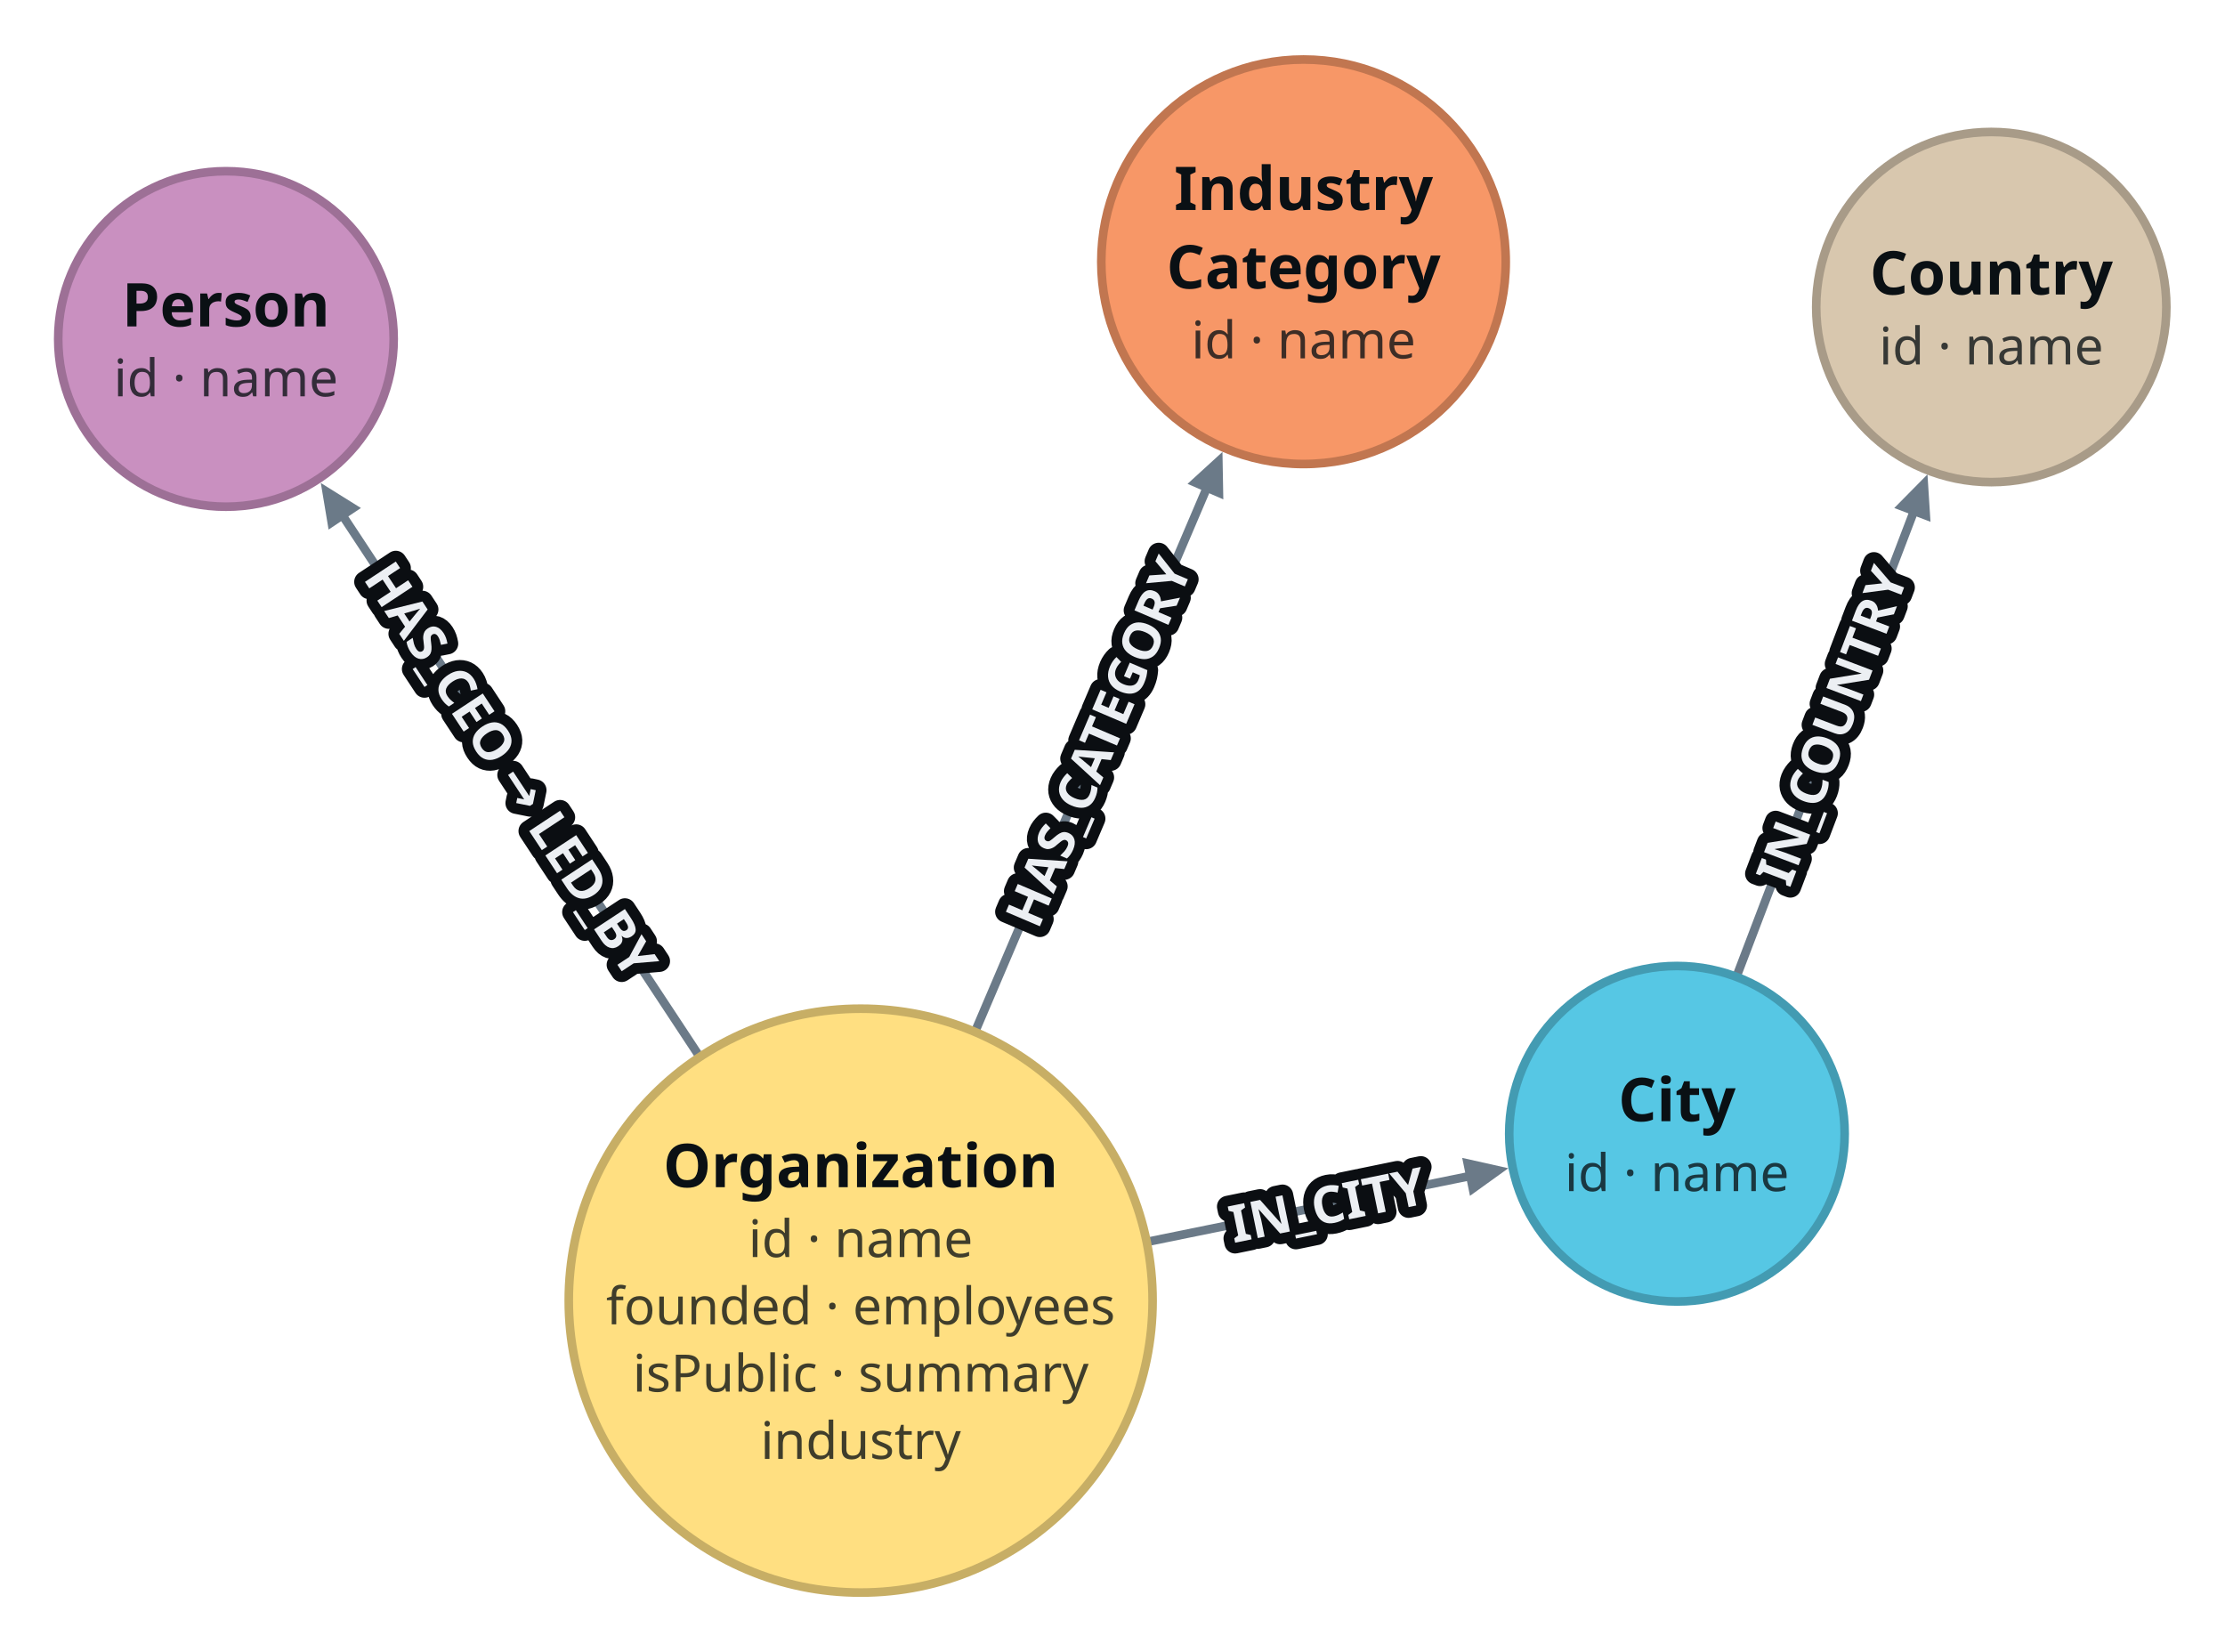
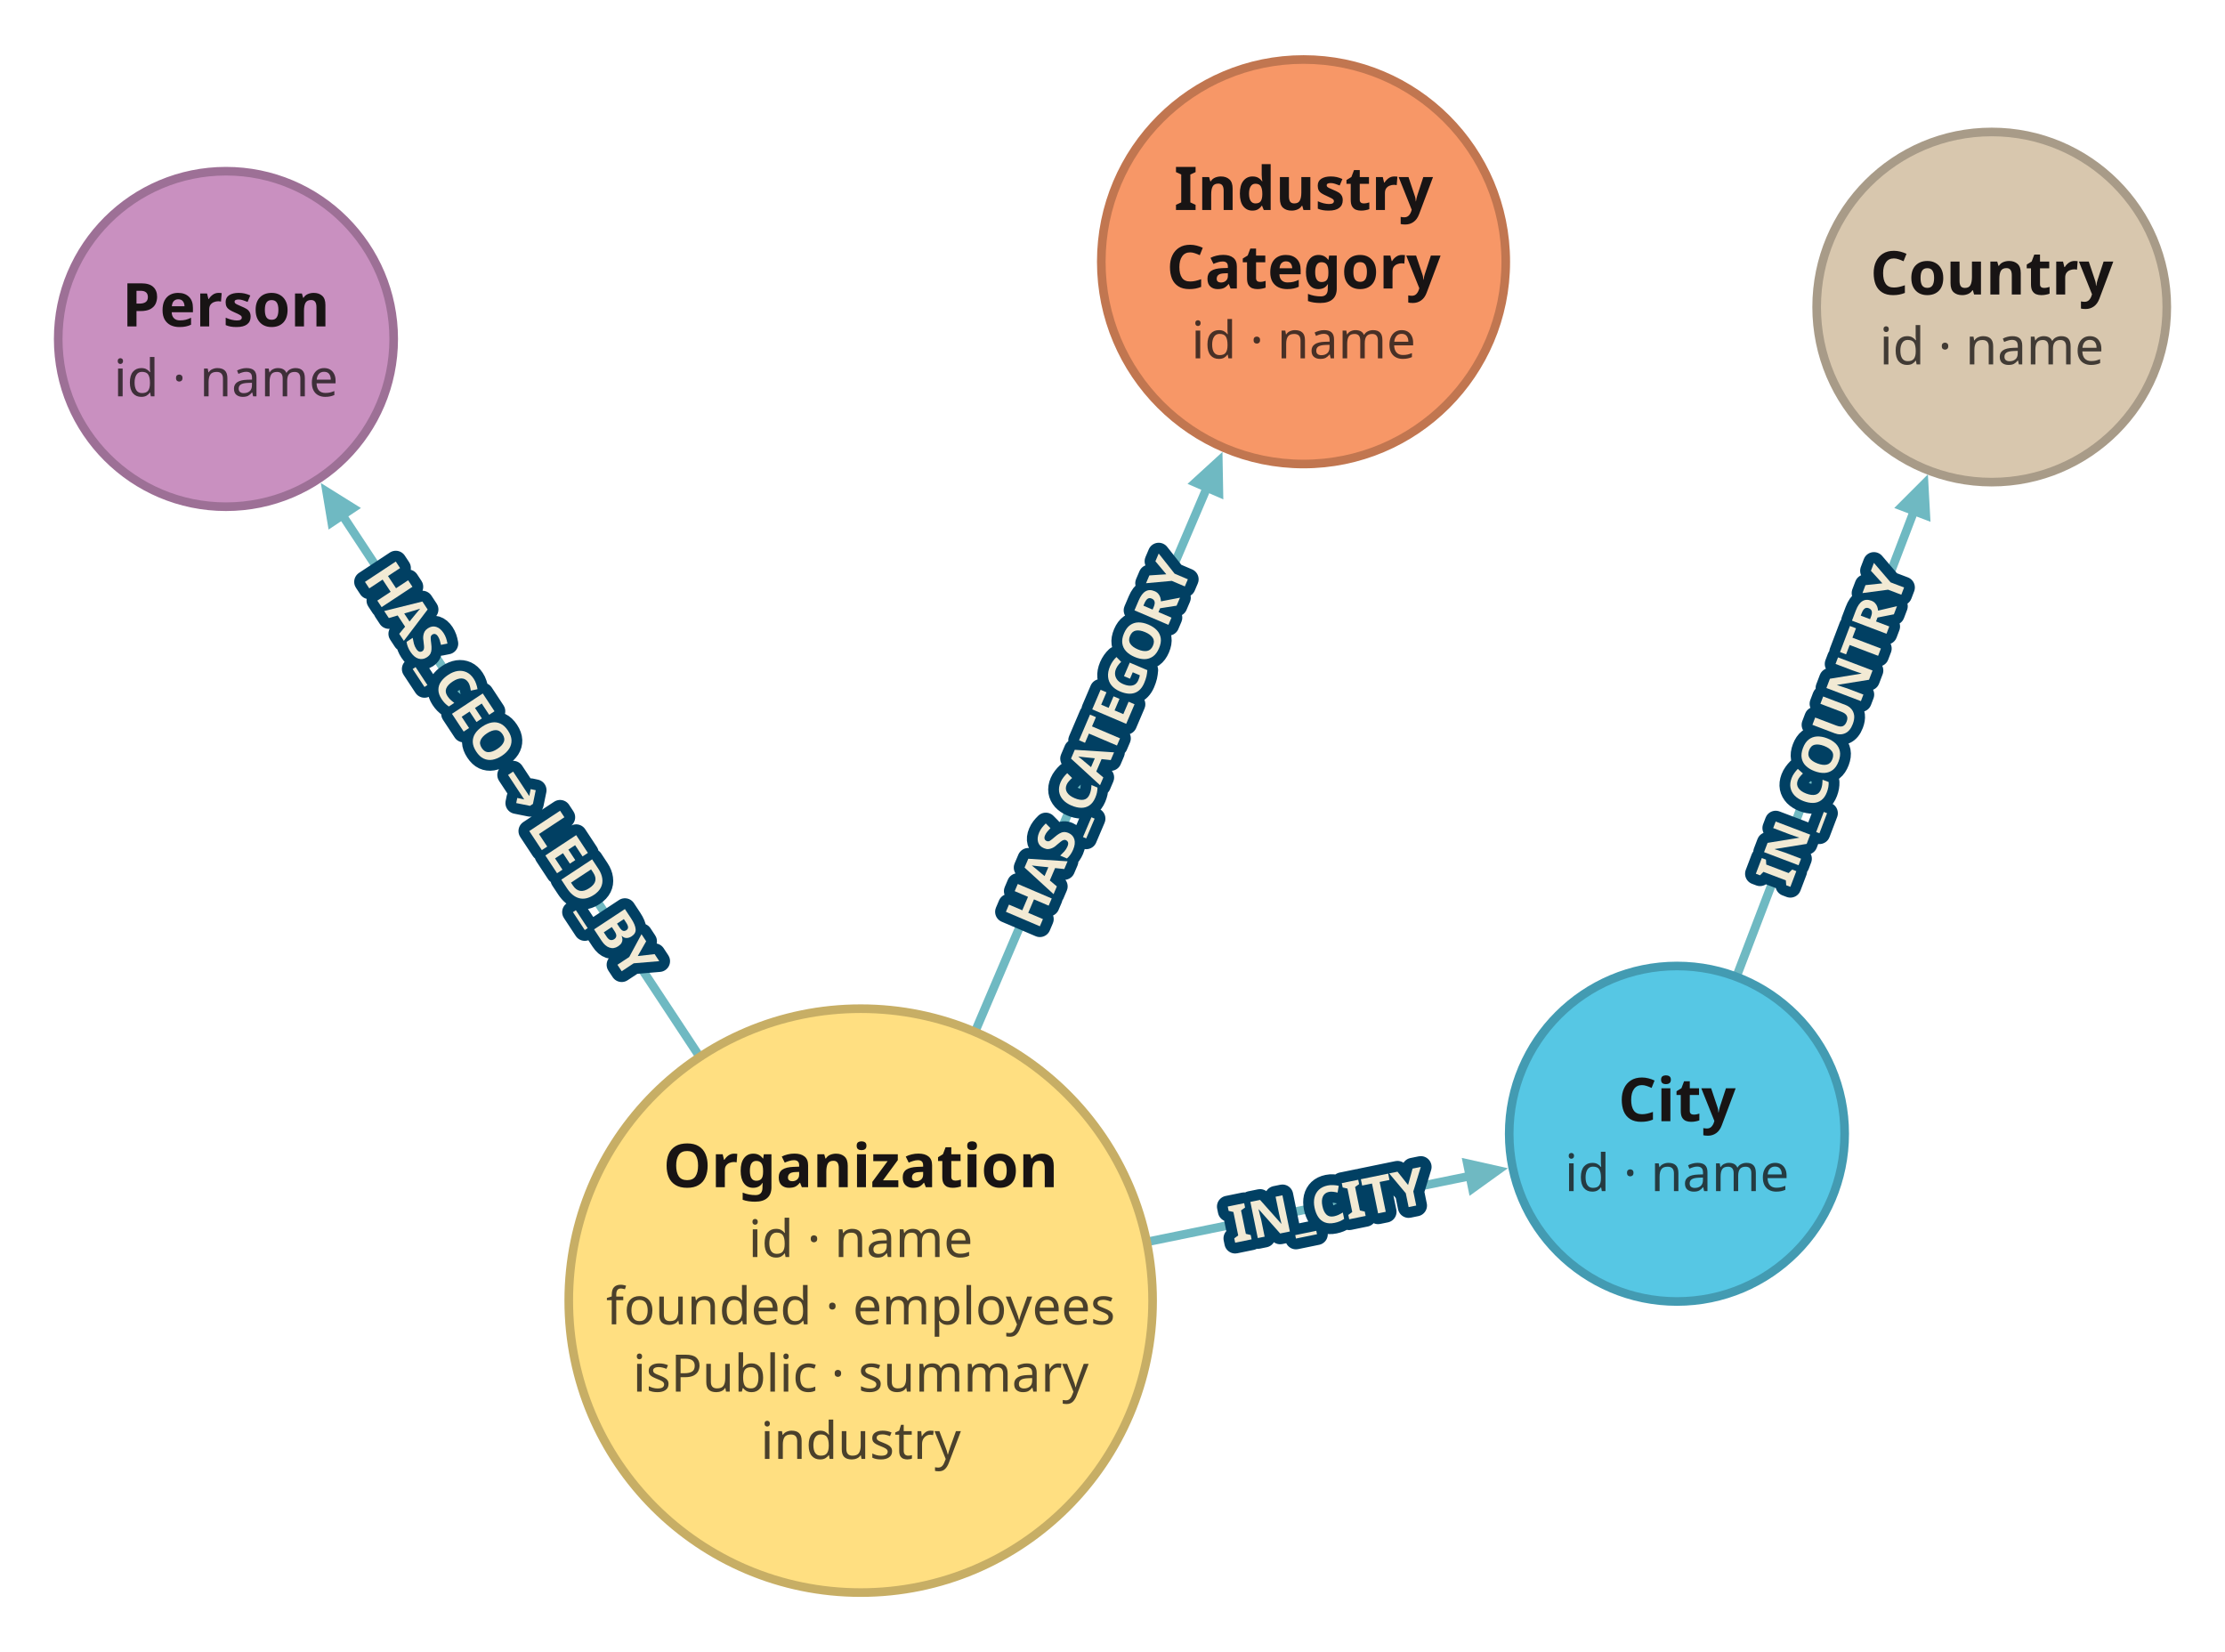
<svg xmlns="http://www.w3.org/2000/svg" id="d-migration-rehearsal-1-dark" width="100%" style="max-width: 516px;" viewBox="-281 -155 516 383" role="img" aria-labelledby="d-migration-rehearsal-1-dark-title d-migration-rehearsal-1-dark-desc">
-   <style>#d-migration-rehearsal-1-dark{font-family:"Public Sans",system-ui,sans-serif}#d-migration-rehearsal-1-dark text{text-anchor:middle}#d-migration-rehearsal-1-dark .rel{fill:none;stroke:#6B7A88;stroke-width:2}#d-migration-rehearsal-1-dark .dash{stroke-dasharray:6 4}#d-migration-rehearsal-1-dark .head{fill:#6B7A88}#d-migration-rehearsal-1-dark .node circle{stroke-width:2}#d-migration-rehearsal-1-dark .label{font-size:14px;font-weight:600;fill:#0A1014}#d-migration-rehearsal-1-dark .props{font-size:12px;font-weight:400;fill:#0A1014;fill-opacity:0.78}#d-migration-rehearsal-1-dark .type,#d-migration-rehearsal-1-dark .rprops{stroke:#0B0E12;stroke-width:5px;stroke-linejoin:round;paint-order:stroke}#d-migration-rehearsal-1-dark .type{font-size:12px;font-weight:600;fill:#ECEFF3}#d-migration-rehearsal-1-dark .rprops{font-size:11px;font-weight:400;fill:#9AA8B4}</style>
+   <style>#d-migration-rehearsal-1-dark{font-family:"Public Sans",system-ui,sans-serif}#d-migration-rehearsal-1-dark text{text-anchor:middle}#d-migration-rehearsal-1-dark .rel{fill:none;stroke:#6FB9C2;stroke-width:2}#d-migration-rehearsal-1-dark .dash{stroke-dasharray:6 4}#d-migration-rehearsal-1-dark .head{fill:#6FB9C2}#d-migration-rehearsal-1-dark .node circle{stroke-width:2}#d-migration-rehearsal-1-dark .label{font-size:14px;font-weight:600;fill:#181414}#d-migration-rehearsal-1-dark .props{font-size:12px;font-weight:400;fill:#181414;fill-opacity:0.78}#d-migration-rehearsal-1-dark .type,#d-migration-rehearsal-1-dark .rprops{stroke:#014063;stroke-width:5px;stroke-linejoin:round;paint-order:stroke}#d-migration-rehearsal-1-dark .type{font-size:12px;font-weight:600;fill:#F2EAD4}#d-migration-rehearsal-1-dark .rprops{font-size:11px;font-weight:400;fill:#8FE3E8}</style>
  <g>
    <path class="rel" d="M-118.7,90.1 C-146.7,47.7 -174.7,5.2 -202.7,-37.2" />
    <path class="head" d="M-206.6,-43 L-197.3,-37.2 L-204.8,-32.2 Z" />
    <path class="rel" d="M-54.9,84.3 C-36.7,41.6 -18.5,-1.1 -0.3,-43.8" />
    <path class="head" d="M2.5,-50.2 L2.7,-39.2 L-5.6,-42.8 Z" />
    <path class="rel" d="M-15.1,133 C10.6,127.8 36.2,122.5 61.9,117.3" />
-     <path class="head" d="M68.8,115.9 L59.9,122.3 L58.1,113.5 Z" />
-     <path class="rel" d="M121.7,71.5 C135.7,34.8 149.6,-1.8 163.6,-38.4" />
-     <path class="head" d="M166,-45 L166.7,-34 L158.3,-37.2 Z" />
+     <path class="head" d="M68.7,115.9 L59.8,122.3 L58,113.5 Z" />
+     <path class="rel" d="M121.7,71.5 C135.7,34.9 149.6,-1.8 163.6,-38.4" />
+     <path class="head" d="M166.1,-45 L166.7,-34 L158.3,-37.2 Z" />
  </g>
  <g>
    <g class="node" transform="translate(-81.4,146.6)">
      <circle r="67.7" fill="#FFDF81" stroke="#C7AE65" />
      <text class="label" y="-31.2" dy="0.35em">Organization</text>
      <text class="props" y="-14.3" dy="0.35em">id · name</text>
      <text class="props" y="1.3" dy="0.35em">founded · employees</text>
      <text class="props" y="16.9" dy="0.35em">isPublic · summary</text>
      <text class="props" y="32.5" dy="0.35em">industry</text>
    </g>
    <g class="node" transform="translate(-228.6,-76.4)">
      <circle r="38.9" fill="#C990C0" stroke="#9D7096" />
      <text class="label" y="-7.8" dy="0.35em">Person</text>
      <text class="props" y="9.1" dy="0.35em">id · name</text>
    </g>
    <g class="node" transform="translate(21.3,-94.3)">
      <circle r="46.9" fill="#F79767" stroke="#C17650" />
      <text class="label" y="-16.9" dy="0.35em">Industry</text>
      <text class="label" y="1.3" dy="0.35em">Category</text>
      <text class="props" y="18.2" dy="0.35em">id · name</text>
    </g>
    <g class="node" transform="translate(107.9,107.9)">
      <circle r="38.9" fill="#56C7E4" stroke="#439BB2" />
      <text class="label" y="-7.8" dy="0.35em">City</text>
      <text class="props" y="9.1" dy="0.35em">id · name</text>
    </g>
-     <g class="node" transform="translate(180.8,-83.8)">
+     <g class="node" transform="translate(180.9,-83.8)">
      <circle r="40.6" fill="#D8C7AE" stroke="#A89B88" />
      <text class="label" y="-7.8" dy="0.35em">Country</text>
      <text class="props" y="9.1" dy="0.35em">id · name</text>
    </g>
  </g>
  <g>
    <g transform="translate(-162.6,23.5) rotate(56.6)">
      <text class="type" y="0" dy="0.35em">HAS_CEO → LED_BY</text>
    </g>
    <g transform="translate(-26.2,17.1) rotate(-66.9)">
      <text class="type" y="0" dy="0.35em">HAS_CATEGORY</text>
    </g>
    <g transform="translate(26.8,124.5) rotate(-11.6)">
      <text class="type" y="0" dy="0.35em">IN_CITY</text>
    </g>
    <g transform="translate(143.9,13.3) rotate(-69.2)">
      <text class="type" y="0" dy="0.35em">IN_COUNTRY</text>
    </g>
  </g>
</svg>
